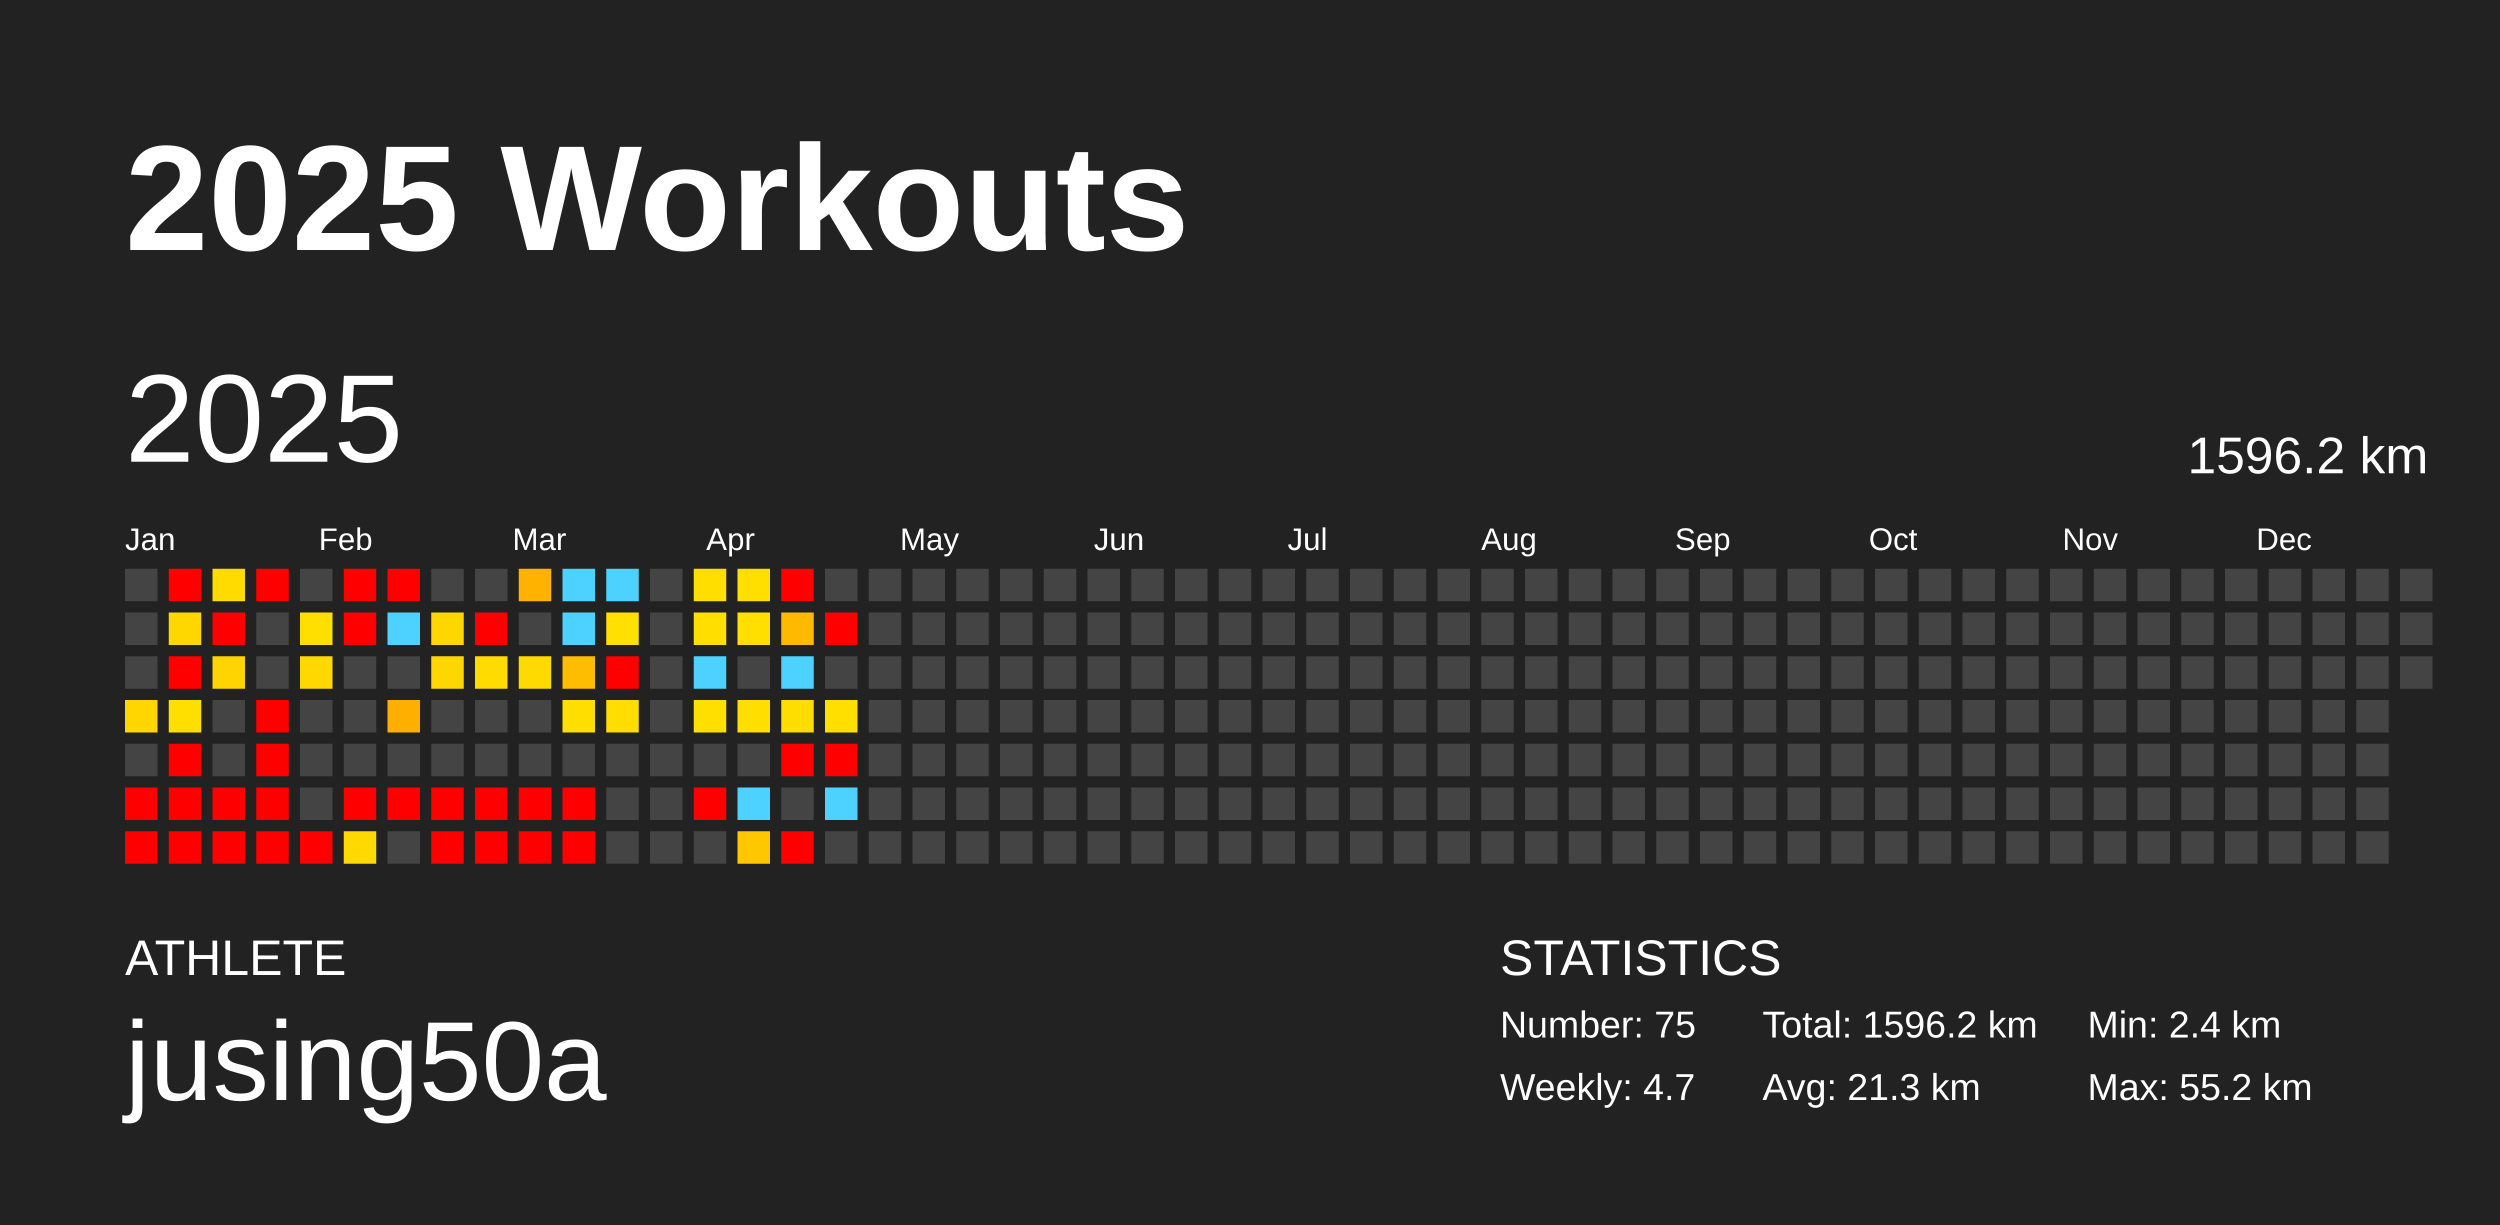
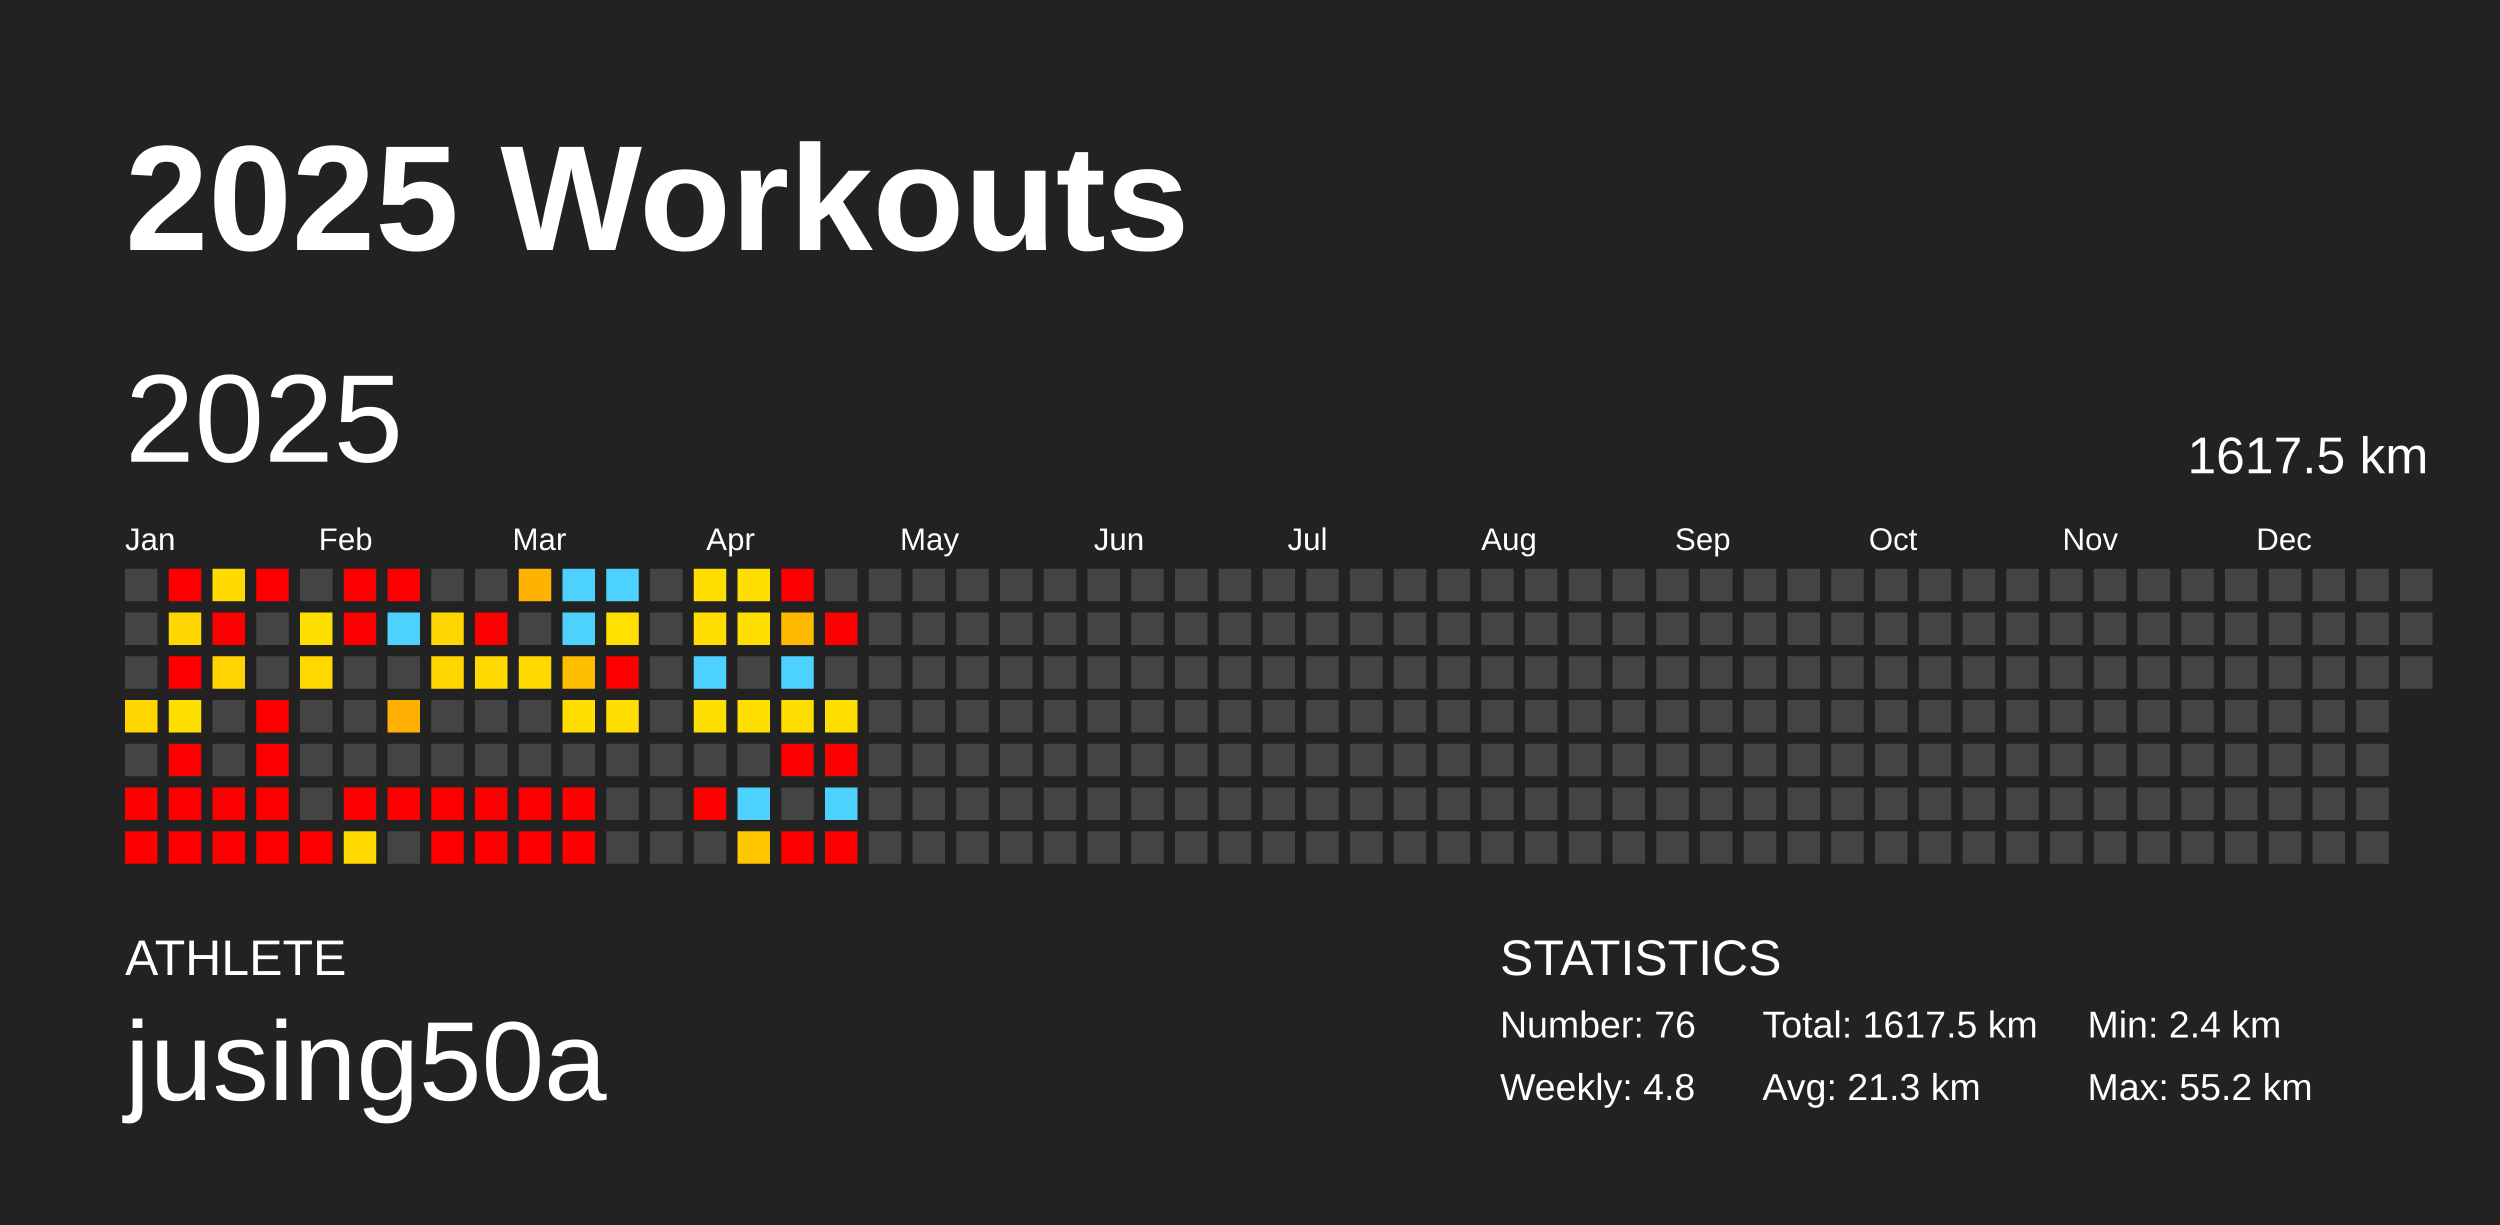
<svg xmlns="http://www.w3.org/2000/svg" baseProfile="full" height="98mm" version="1.1" viewBox="0,0,200,98" width="200mm">
  <defs />
  <rect fill="#222222" height="98" width="200" x="0" y="0" />
  <text fill="#FFFFFF" style="font-size:12px; font-family:Arial; font-weight:bold;" x="10" y="20">2025 Workouts</text>
  <text fill="#FFFFFF" style="font-size:4px; font-family:Arial" x="10" y="78">ATHLETE</text>
  <text fill="#FFFFFF" style="font-size:9px; font-family:Arial" x="10" y="88">jusing50a</text>
  <text fill="#FFFFFF" style="font-size:4px; font-family:Arial" x="120" y="78">STATISTICS</text>
-   <text fill="#FFFFFF" style="font-size:3px; font-family:Arial" x="120" y="83">Number: 75</text>
-   <text fill="#FFFFFF" style="font-size:3px; font-family:Arial" x="120" y="88">Weekly: 4.7</text>
-   <text fill="#FFFFFF" style="font-size:3px; font-family:Arial" x="141" y="83">Total: 1596.2 km</text>
+   <text fill="#FFFFFF" style="font-size:3px; font-family:Arial" x="120" y="83">Number: 76</text>
+   <text fill="#FFFFFF" style="font-size:3px; font-family:Arial" x="120" y="88">Weekly: 4.8</text>
+   <text fill="#FFFFFF" style="font-size:3px; font-family:Arial" x="141" y="83">Total: 1617.5 km</text>
  <text fill="#FFFFFF" style="font-size:3px; font-family:Arial" x="141" y="88">Avg: 21.3 km</text>
  <text fill="#FFFFFF" style="font-size:3px; font-family:Arial" x="167" y="83">Min: 2.4 km</text>
  <text fill="#FFFFFF" style="font-size:3px; font-family:Arial" x="167" y="88">Max: 55.2 km</text>
  <text dominant-baseline="hanging" fill="#FFFFFF" style="font-size:10.0px; font-family:Arial;" x="10" y="30">2025</text>
-   <text dominant-baseline="hanging" fill="#FFFFFF" style="font-size:4.125px; font-family:Arial;" x="175" y="35">1596.2 km</text>
+   <text dominant-baseline="hanging" fill="#FFFFFF" style="font-size:4.125px; font-family:Arial;" x="175" y="35">1617.5 km</text>
  <text fill="#FFFFFF" style="font-size:2.5px; font-family:Arial" x="10.0" y="44">Jan</text>
  <text fill="#FFFFFF" style="font-size:2.5px; font-family:Arial" x="25.5" y="44">Feb</text>
  <text fill="#FFFFFF" style="font-size:2.5px; font-family:Arial" x="41.0" y="44">Mar</text>
  <text fill="#FFFFFF" style="font-size:2.5px; font-family:Arial" x="56.5" y="44">Apr</text>
  <text fill="#FFFFFF" style="font-size:2.5px; font-family:Arial" x="72.0" y="44">May</text>
  <text fill="#FFFFFF" style="font-size:2.5px; font-family:Arial" x="87.5" y="44">Jun</text>
  <text fill="#FFFFFF" style="font-size:2.5px; font-family:Arial" x="103.0" y="44">Jul</text>
  <text fill="#FFFFFF" style="font-size:2.5px; font-family:Arial" x="118.5" y="44">Aug</text>
  <text fill="#FFFFFF" style="font-size:2.5px; font-family:Arial" x="134.0" y="44">Sep</text>
  <text fill="#FFFFFF" style="font-size:2.5px; font-family:Arial" x="149.5" y="44">Oct</text>
  <text fill="#FFFFFF" style="font-size:2.5px; font-family:Arial" x="165.0" y="44">Nov</text>
  <text fill="#FFFFFF" style="font-size:2.5px; font-family:Arial" x="180.5" y="44">Dec</text>
  <rect fill="#444444" height="2.6" width="2.6" x="10.0" y="45.5" />
  <rect fill="#444444" height="2.6" width="2.6" x="10.0" y="49.0" />
  <rect fill="#444444" height="2.6" width="2.6" x="10.0" y="52.5" />
  <rect fill="#ffd600" height="2.6" width="2.6" x="10.0" y="56.0" />
  <rect fill="#444444" height="2.6" width="2.6" x="10.0" y="59.5" />
  <rect fill="red" height="2.6" width="2.6" x="10.0" y="63.0" />
  <rect fill="red" height="2.6" width="2.6" x="10.0" y="66.5" />
  <rect fill="red" height="2.6" width="2.6" x="13.5" y="45.5" />
  <rect fill="#ffd700" height="2.6" width="2.6" x="13.5" y="49.0" />
  <rect fill="red" height="2.6" width="2.6" x="13.5" y="52.5" />
  <rect fill="#ffdf00" height="2.6" width="2.6" x="13.5" y="56.0" />
  <rect fill="red" height="2.6" width="2.6" x="13.5" y="59.5" />
  <rect fill="red" height="2.6" width="2.6" x="13.5" y="63.0" />
  <rect fill="red" height="2.6" width="2.6" x="13.5" y="66.5" />
  <rect fill="#ffdb00" height="2.6" width="2.6" x="17.0" y="45.5" />
  <rect fill="red" height="2.6" width="2.6" x="17.0" y="49.0" />
  <rect fill="#ffd400" height="2.6" width="2.6" x="17.0" y="52.5" />
  <rect fill="#444444" height="2.6" width="2.6" x="17.0" y="56.0" />
  <rect fill="#444444" height="2.6" width="2.6" x="17.0" y="59.5" />
  <rect fill="red" height="2.6" width="2.6" x="17.0" y="63.0" />
  <rect fill="red" height="2.6" width="2.6" x="17.0" y="66.5" />
  <rect fill="red" height="2.6" width="2.6" x="20.5" y="45.5" />
  <rect fill="#444444" height="2.6" width="2.6" x="20.5" y="49.0" />
  <rect fill="#444444" height="2.6" width="2.6" x="20.5" y="52.5" />
  <rect fill="red" height="2.6" width="2.6" x="20.5" y="56.0" />
  <rect fill="red" height="2.6" width="2.6" x="20.5" y="59.5" />
  <rect fill="red" height="2.6" width="2.6" x="20.5" y="63.0" />
  <rect fill="red" height="2.6" width="2.6" x="20.5" y="66.5" />
  <rect fill="#444444" height="2.6" width="2.6" x="24.0" y="45.5" />
  <rect fill="#ffdf00" height="2.6" width="2.6" x="24.0" y="49.0" />
  <rect fill="#ffd800" height="2.6" width="2.6" x="24.0" y="52.5" />
  <rect fill="#444444" height="2.6" width="2.6" x="24.0" y="56.0" />
  <rect fill="#444444" height="2.6" width="2.6" x="24.0" y="59.5" />
  <rect fill="#444444" height="2.6" width="2.6" x="24.0" y="63.0" />
  <rect fill="red" height="2.6" width="2.6" x="24.0" y="66.5" />
  <rect fill="red" height="2.6" width="2.6" x="27.5" y="45.5" />
  <rect fill="red" height="2.6" width="2.6" x="27.5" y="49.0" />
  <rect fill="#444444" height="2.6" width="2.6" x="27.5" y="52.5" />
  <rect fill="#444444" height="2.6" width="2.6" x="27.5" y="56.0" />
  <rect fill="#444444" height="2.6" width="2.6" x="27.5" y="59.5" />
  <rect fill="red" height="2.6" width="2.6" x="27.5" y="63.0" />
  <rect fill="#ffd900" height="2.6" width="2.6" x="27.5" y="66.5" />
  <rect fill="red" height="2.6" width="2.6" x="31.0" y="45.5" />
  <rect fill="#4dd2ff" height="2.6" width="2.6" x="31.0" y="49.0" />
  <rect fill="#444444" height="2.6" width="2.6" x="31.0" y="52.5" />
  <rect fill="#ffaf00" height="2.6" width="2.6" x="31.0" y="56.0" />
  <rect fill="#444444" height="2.6" width="2.6" x="31.0" y="59.5" />
  <rect fill="red" height="2.6" width="2.6" x="31.0" y="63.0" />
  <rect fill="#444444" height="2.6" width="2.6" x="31.0" y="66.5" />
  <rect fill="#444444" height="2.6" width="2.6" x="34.5" y="45.5" />
  <rect fill="#ffd600" height="2.6" width="2.6" x="34.5" y="49.0" />
  <rect fill="#ffd700" height="2.6" width="2.6" x="34.5" y="52.5" />
  <rect fill="#444444" height="2.6" width="2.6" x="34.5" y="56.0" />
  <rect fill="#444444" height="2.6" width="2.6" x="34.5" y="59.5" />
  <rect fill="red" height="2.6" width="2.6" x="34.5" y="63.0" />
  <rect fill="red" height="2.6" width="2.6" x="34.5" y="66.5" />
  <rect fill="#444444" height="2.6" width="2.6" x="38.0" y="45.5" />
  <rect fill="red" height="2.6" width="2.6" x="38.0" y="49.0" />
  <rect fill="#ffdb00" height="2.6" width="2.6" x="38.0" y="52.5" />
  <rect fill="#444444" height="2.6" width="2.6" x="38.0" y="56.0" />
  <rect fill="#444444" height="2.6" width="2.6" x="38.0" y="59.5" />
  <rect fill="red" height="2.6" width="2.6" x="38.0" y="63.0" />
  <rect fill="red" height="2.6" width="2.6" x="38.0" y="66.5" />
  <rect fill="#ffb200" height="2.6" width="2.6" x="41.5" y="45.5" />
  <rect fill="#444444" height="2.6" width="2.6" x="41.5" y="49.0" />
  <rect fill="#ffda00" height="2.6" width="2.6" x="41.5" y="52.5" />
  <rect fill="#444444" height="2.6" width="2.6" x="41.5" y="56.0" />
  <rect fill="#444444" height="2.6" width="2.6" x="41.5" y="59.5" />
  <rect fill="red" height="2.6" width="2.6" x="41.5" y="63.0" />
  <rect fill="red" height="2.6" width="2.6" x="41.5" y="66.5" />
  <rect fill="#4dd2ff" height="2.6" width="2.6" x="45.0" y="45.5" />
  <rect fill="#4dd2ff" height="2.6" width="2.6" x="45.0" y="49.0" />
  <rect fill="#ffbd00" height="2.6" width="2.6" x="45.0" y="52.5" />
  <rect fill="#ffde00" height="2.6" width="2.6" x="45.0" y="56.0" />
  <rect fill="#444444" height="2.6" width="2.6" x="45.0" y="59.5" />
  <rect fill="red" height="2.6" width="2.6" x="45.0" y="63.0" />
  <rect fill="red" height="2.6" width="2.6" x="45.0" y="66.5" />
  <rect fill="#4dd2ff" height="2.6" width="2.6" x="48.5" y="45.5" />
  <rect fill="#ffe000" height="2.6" width="2.6" x="48.5" y="49.0" />
  <rect fill="red" height="2.6" width="2.6" x="48.5" y="52.5" />
  <rect fill="#ffdd00" height="2.6" width="2.6" x="48.5" y="56.0" />
  <rect fill="#444444" height="2.6" width="2.6" x="48.5" y="59.5" />
  <rect fill="#444444" height="2.6" width="2.6" x="48.5" y="63.0" />
  <rect fill="#444444" height="2.6" width="2.6" x="48.5" y="66.5" />
  <rect fill="#444444" height="2.6" width="2.6" x="52.0" y="45.5" />
  <rect fill="#444444" height="2.6" width="2.6" x="52.0" y="49.0" />
  <rect fill="#444444" height="2.6" width="2.6" x="52.0" y="52.5" />
  <rect fill="#444444" height="2.6" width="2.6" x="52.0" y="56.0" />
  <rect fill="#444444" height="2.6" width="2.6" x="52.0" y="59.5" />
  <rect fill="#444444" height="2.6" width="2.6" x="52.0" y="63.0" />
  <rect fill="#444444" height="2.6" width="2.6" x="52.0" y="66.5" />
  <rect fill="#ffde00" height="2.6" width="2.6" x="55.5" y="45.5" />
  <rect fill="#ffde00" height="2.6" width="2.6" x="55.5" y="49.0" />
  <rect fill="#4dd2ff" height="2.6" width="2.6" x="55.5" y="52.5" />
  <rect fill="#ffdf00" height="2.6" width="2.6" x="55.5" y="56.0" />
  <rect fill="#444444" height="2.6" width="2.6" x="55.5" y="59.5" />
  <rect fill="red" height="2.6" width="2.6" x="55.5" y="63.0" />
  <rect fill="#444444" height="2.6" width="2.6" x="55.5" y="66.5" />
  <rect fill="#ffdf00" height="2.6" width="2.6" x="59.0" y="45.5" />
  <rect fill="#ffdf00" height="2.6" width="2.6" x="59.0" y="49.0" />
  <rect fill="#444444" height="2.6" width="2.6" x="59.0" y="52.5" />
  <rect fill="#ffde00" height="2.6" width="2.6" x="59.0" y="56.0" />
  <rect fill="#444444" height="2.6" width="2.6" x="59.0" y="59.5" />
  <rect fill="#4dd2ff" height="2.6" width="2.6" x="59.0" y="63.0" />
  <rect fill="#ffc700" height="2.6" width="2.6" x="59.0" y="66.5" />
  <rect fill="red" height="2.6" width="2.6" x="62.5" y="45.5" />
  <rect fill="#ffba00" height="2.6" width="2.6" x="62.5" y="49.0" />
  <rect fill="#4dd2ff" height="2.6" width="2.6" x="62.5" y="52.5" />
  <rect fill="#ffdd00" height="2.6" width="2.6" x="62.5" y="56.0" />
  <rect fill="red" height="2.6" width="2.6" x="62.5" y="59.5" />
  <rect fill="#444444" height="2.6" width="2.6" x="62.5" y="63.0" />
  <rect fill="red" height="2.6" width="2.6" x="62.5" y="66.5" />
  <rect fill="#444444" height="2.6" width="2.6" x="66.0" y="45.5" />
  <rect fill="red" height="2.6" width="2.6" x="66.0" y="49.0" />
  <rect fill="#444444" height="2.6" width="2.6" x="66.0" y="52.5" />
  <rect fill="#ffdf00" height="2.6" width="2.6" x="66.0" y="56.0" />
  <rect fill="red" height="2.6" width="2.6" x="66.0" y="59.5" />
  <rect fill="#4dd2ff" height="2.6" width="2.6" x="66.0" y="63.0" />
-   <rect fill="#444444" height="2.6" width="2.6" x="66.0" y="66.5" />
+   <rect fill="red" height="2.6" width="2.6" x="66.0" y="66.5" />
  <rect fill="#444444" height="2.6" width="2.6" x="69.5" y="45.5" />
  <rect fill="#444444" height="2.6" width="2.6" x="69.5" y="49.0" />
  <rect fill="#444444" height="2.6" width="2.6" x="69.5" y="52.5" />
  <rect fill="#444444" height="2.6" width="2.6" x="69.5" y="56.0" />
  <rect fill="#444444" height="2.6" width="2.6" x="69.5" y="59.5" />
  <rect fill="#444444" height="2.6" width="2.6" x="69.5" y="63.0" />
  <rect fill="#444444" height="2.6" width="2.6" x="69.5" y="66.5" />
  <rect fill="#444444" height="2.6" width="2.6" x="73.0" y="45.5" />
  <rect fill="#444444" height="2.6" width="2.6" x="73.0" y="49.0" />
  <rect fill="#444444" height="2.6" width="2.6" x="73.0" y="52.5" />
  <rect fill="#444444" height="2.6" width="2.6" x="73.0" y="56.0" />
  <rect fill="#444444" height="2.6" width="2.6" x="73.0" y="59.5" />
  <rect fill="#444444" height="2.6" width="2.6" x="73.0" y="63.0" />
  <rect fill="#444444" height="2.6" width="2.6" x="73.0" y="66.5" />
  <rect fill="#444444" height="2.6" width="2.6" x="76.5" y="45.5" />
  <rect fill="#444444" height="2.6" width="2.6" x="76.5" y="49.0" />
  <rect fill="#444444" height="2.6" width="2.6" x="76.5" y="52.5" />
  <rect fill="#444444" height="2.6" width="2.6" x="76.5" y="56.0" />
  <rect fill="#444444" height="2.6" width="2.6" x="76.5" y="59.5" />
  <rect fill="#444444" height="2.6" width="2.6" x="76.5" y="63.0" />
  <rect fill="#444444" height="2.6" width="2.6" x="76.5" y="66.5" />
  <rect fill="#444444" height="2.6" width="2.6" x="80.0" y="45.5" />
  <rect fill="#444444" height="2.6" width="2.6" x="80.0" y="49.0" />
  <rect fill="#444444" height="2.6" width="2.6" x="80.0" y="52.5" />
  <rect fill="#444444" height="2.6" width="2.6" x="80.0" y="56.0" />
  <rect fill="#444444" height="2.6" width="2.6" x="80.0" y="59.5" />
  <rect fill="#444444" height="2.6" width="2.6" x="80.0" y="63.0" />
  <rect fill="#444444" height="2.6" width="2.6" x="80.0" y="66.5" />
  <rect fill="#444444" height="2.6" width="2.6" x="83.5" y="45.5" />
  <rect fill="#444444" height="2.6" width="2.6" x="83.5" y="49.0" />
  <rect fill="#444444" height="2.6" width="2.6" x="83.5" y="52.5" />
  <rect fill="#444444" height="2.6" width="2.6" x="83.5" y="56.0" />
  <rect fill="#444444" height="2.6" width="2.6" x="83.5" y="59.5" />
  <rect fill="#444444" height="2.6" width="2.6" x="83.5" y="63.0" />
  <rect fill="#444444" height="2.6" width="2.6" x="83.5" y="66.5" />
  <rect fill="#444444" height="2.6" width="2.6" x="87.0" y="45.5" />
  <rect fill="#444444" height="2.6" width="2.6" x="87.0" y="49.0" />
  <rect fill="#444444" height="2.6" width="2.6" x="87.0" y="52.5" />
  <rect fill="#444444" height="2.6" width="2.6" x="87.0" y="56.0" />
  <rect fill="#444444" height="2.6" width="2.6" x="87.0" y="59.5" />
  <rect fill="#444444" height="2.6" width="2.6" x="87.0" y="63.0" />
  <rect fill="#444444" height="2.6" width="2.6" x="87.0" y="66.5" />
  <rect fill="#444444" height="2.6" width="2.6" x="90.5" y="45.5" />
  <rect fill="#444444" height="2.6" width="2.6" x="90.5" y="49.0" />
  <rect fill="#444444" height="2.6" width="2.6" x="90.5" y="52.5" />
  <rect fill="#444444" height="2.6" width="2.6" x="90.5" y="56.0" />
  <rect fill="#444444" height="2.6" width="2.6" x="90.5" y="59.5" />
  <rect fill="#444444" height="2.6" width="2.6" x="90.5" y="63.0" />
  <rect fill="#444444" height="2.6" width="2.6" x="90.5" y="66.5" />
  <rect fill="#444444" height="2.6" width="2.6" x="94.0" y="45.5" />
  <rect fill="#444444" height="2.6" width="2.6" x="94.0" y="49.0" />
  <rect fill="#444444" height="2.6" width="2.6" x="94.0" y="52.5" />
  <rect fill="#444444" height="2.6" width="2.6" x="94.0" y="56.0" />
  <rect fill="#444444" height="2.6" width="2.6" x="94.0" y="59.5" />
  <rect fill="#444444" height="2.6" width="2.6" x="94.0" y="63.0" />
  <rect fill="#444444" height="2.6" width="2.6" x="94.0" y="66.5" />
  <rect fill="#444444" height="2.6" width="2.6" x="97.5" y="45.5" />
  <rect fill="#444444" height="2.6" width="2.6" x="97.5" y="49.0" />
  <rect fill="#444444" height="2.6" width="2.6" x="97.5" y="52.5" />
  <rect fill="#444444" height="2.6" width="2.6" x="97.5" y="56.0" />
  <rect fill="#444444" height="2.6" width="2.6" x="97.5" y="59.5" />
  <rect fill="#444444" height="2.6" width="2.6" x="97.5" y="63.0" />
  <rect fill="#444444" height="2.6" width="2.6" x="97.5" y="66.5" />
  <rect fill="#444444" height="2.6" width="2.6" x="101.0" y="45.5" />
  <rect fill="#444444" height="2.6" width="2.6" x="101.0" y="49.0" />
  <rect fill="#444444" height="2.6" width="2.6" x="101.0" y="52.5" />
  <rect fill="#444444" height="2.6" width="2.6" x="101.0" y="56.0" />
  <rect fill="#444444" height="2.6" width="2.6" x="101.0" y="59.5" />
  <rect fill="#444444" height="2.6" width="2.6" x="101.0" y="63.0" />
  <rect fill="#444444" height="2.6" width="2.6" x="101.0" y="66.5" />
  <rect fill="#444444" height="2.6" width="2.6" x="104.5" y="45.5" />
  <rect fill="#444444" height="2.6" width="2.6" x="104.5" y="49.0" />
  <rect fill="#444444" height="2.6" width="2.6" x="104.5" y="52.5" />
  <rect fill="#444444" height="2.6" width="2.6" x="104.5" y="56.0" />
  <rect fill="#444444" height="2.6" width="2.6" x="104.5" y="59.5" />
  <rect fill="#444444" height="2.6" width="2.6" x="104.5" y="63.0" />
  <rect fill="#444444" height="2.6" width="2.6" x="104.5" y="66.5" />
  <rect fill="#444444" height="2.6" width="2.6" x="108.0" y="45.5" />
  <rect fill="#444444" height="2.6" width="2.6" x="108.0" y="49.0" />
  <rect fill="#444444" height="2.6" width="2.6" x="108.0" y="52.5" />
  <rect fill="#444444" height="2.6" width="2.6" x="108.0" y="56.0" />
  <rect fill="#444444" height="2.6" width="2.6" x="108.0" y="59.5" />
  <rect fill="#444444" height="2.6" width="2.6" x="108.0" y="63.0" />
  <rect fill="#444444" height="2.6" width="2.6" x="108.0" y="66.5" />
  <rect fill="#444444" height="2.6" width="2.6" x="111.5" y="45.5" />
  <rect fill="#444444" height="2.6" width="2.6" x="111.5" y="49.0" />
  <rect fill="#444444" height="2.6" width="2.6" x="111.5" y="52.5" />
  <rect fill="#444444" height="2.6" width="2.6" x="111.5" y="56.0" />
  <rect fill="#444444" height="2.6" width="2.6" x="111.5" y="59.5" />
  <rect fill="#444444" height="2.6" width="2.6" x="111.5" y="63.0" />
  <rect fill="#444444" height="2.6" width="2.6" x="111.5" y="66.5" />
  <rect fill="#444444" height="2.6" width="2.6" x="115.0" y="45.5" />
  <rect fill="#444444" height="2.6" width="2.6" x="115.0" y="49.0" />
  <rect fill="#444444" height="2.6" width="2.6" x="115.0" y="52.5" />
  <rect fill="#444444" height="2.6" width="2.6" x="115.0" y="56.0" />
  <rect fill="#444444" height="2.6" width="2.6" x="115.0" y="59.5" />
  <rect fill="#444444" height="2.6" width="2.6" x="115.0" y="63.0" />
  <rect fill="#444444" height="2.6" width="2.6" x="115.0" y="66.5" />
  <rect fill="#444444" height="2.6" width="2.6" x="118.5" y="45.5" />
  <rect fill="#444444" height="2.6" width="2.6" x="118.5" y="49.0" />
  <rect fill="#444444" height="2.6" width="2.6" x="118.5" y="52.5" />
  <rect fill="#444444" height="2.6" width="2.6" x="118.5" y="56.0" />
  <rect fill="#444444" height="2.6" width="2.6" x="118.5" y="59.5" />
  <rect fill="#444444" height="2.6" width="2.6" x="118.5" y="63.0" />
  <rect fill="#444444" height="2.6" width="2.6" x="118.5" y="66.5" />
  <rect fill="#444444" height="2.6" width="2.6" x="122.0" y="45.5" />
  <rect fill="#444444" height="2.6" width="2.6" x="122.0" y="49.0" />
  <rect fill="#444444" height="2.6" width="2.6" x="122.0" y="52.5" />
  <rect fill="#444444" height="2.6" width="2.6" x="122.0" y="56.0" />
  <rect fill="#444444" height="2.6" width="2.6" x="122.0" y="59.5" />
  <rect fill="#444444" height="2.6" width="2.6" x="122.0" y="63.0" />
  <rect fill="#444444" height="2.6" width="2.6" x="122.0" y="66.5" />
  <rect fill="#444444" height="2.6" width="2.6" x="125.5" y="45.5" />
  <rect fill="#444444" height="2.6" width="2.6" x="125.5" y="49.0" />
  <rect fill="#444444" height="2.6" width="2.6" x="125.5" y="52.5" />
  <rect fill="#444444" height="2.6" width="2.6" x="125.5" y="56.0" />
  <rect fill="#444444" height="2.6" width="2.6" x="125.5" y="59.5" />
  <rect fill="#444444" height="2.6" width="2.6" x="125.5" y="63.0" />
  <rect fill="#444444" height="2.6" width="2.6" x="125.5" y="66.5" />
  <rect fill="#444444" height="2.6" width="2.6" x="129.0" y="45.5" />
  <rect fill="#444444" height="2.6" width="2.6" x="129.0" y="49.0" />
  <rect fill="#444444" height="2.6" width="2.6" x="129.0" y="52.5" />
  <rect fill="#444444" height="2.6" width="2.6" x="129.0" y="56.0" />
  <rect fill="#444444" height="2.6" width="2.6" x="129.0" y="59.5" />
  <rect fill="#444444" height="2.6" width="2.6" x="129.0" y="63.0" />
  <rect fill="#444444" height="2.6" width="2.6" x="129.0" y="66.5" />
  <rect fill="#444444" height="2.6" width="2.6" x="132.5" y="45.5" />
  <rect fill="#444444" height="2.6" width="2.6" x="132.5" y="49.0" />
  <rect fill="#444444" height="2.6" width="2.6" x="132.5" y="52.5" />
  <rect fill="#444444" height="2.6" width="2.6" x="132.5" y="56.0" />
  <rect fill="#444444" height="2.6" width="2.6" x="132.5" y="59.5" />
  <rect fill="#444444" height="2.6" width="2.6" x="132.5" y="63.0" />
  <rect fill="#444444" height="2.6" width="2.6" x="132.5" y="66.5" />
  <rect fill="#444444" height="2.6" width="2.6" x="136.0" y="45.5" />
  <rect fill="#444444" height="2.6" width="2.6" x="136.0" y="49.0" />
  <rect fill="#444444" height="2.6" width="2.6" x="136.0" y="52.5" />
  <rect fill="#444444" height="2.6" width="2.6" x="136.0" y="56.0" />
  <rect fill="#444444" height="2.6" width="2.6" x="136.0" y="59.5" />
  <rect fill="#444444" height="2.6" width="2.6" x="136.0" y="63.0" />
  <rect fill="#444444" height="2.6" width="2.6" x="136.0" y="66.5" />
  <rect fill="#444444" height="2.6" width="2.6" x="139.5" y="45.5" />
  <rect fill="#444444" height="2.6" width="2.6" x="139.5" y="49.0" />
  <rect fill="#444444" height="2.6" width="2.6" x="139.5" y="52.5" />
  <rect fill="#444444" height="2.6" width="2.6" x="139.5" y="56.0" />
  <rect fill="#444444" height="2.6" width="2.6" x="139.5" y="59.5" />
  <rect fill="#444444" height="2.6" width="2.6" x="139.5" y="63.0" />
  <rect fill="#444444" height="2.6" width="2.6" x="139.5" y="66.5" />
  <rect fill="#444444" height="2.6" width="2.6" x="143.0" y="45.5" />
  <rect fill="#444444" height="2.6" width="2.6" x="143.0" y="49.0" />
  <rect fill="#444444" height="2.6" width="2.6" x="143.0" y="52.5" />
  <rect fill="#444444" height="2.6" width="2.6" x="143.0" y="56.0" />
  <rect fill="#444444" height="2.6" width="2.6" x="143.0" y="59.5" />
  <rect fill="#444444" height="2.6" width="2.6" x="143.0" y="63.0" />
  <rect fill="#444444" height="2.6" width="2.6" x="143.0" y="66.5" />
  <rect fill="#444444" height="2.6" width="2.6" x="146.5" y="45.5" />
  <rect fill="#444444" height="2.6" width="2.6" x="146.5" y="49.0" />
  <rect fill="#444444" height="2.6" width="2.6" x="146.5" y="52.5" />
  <rect fill="#444444" height="2.6" width="2.6" x="146.5" y="56.0" />
  <rect fill="#444444" height="2.6" width="2.6" x="146.5" y="59.5" />
  <rect fill="#444444" height="2.6" width="2.6" x="146.5" y="63.0" />
  <rect fill="#444444" height="2.6" width="2.6" x="146.5" y="66.5" />
  <rect fill="#444444" height="2.6" width="2.6" x="150.0" y="45.5" />
  <rect fill="#444444" height="2.6" width="2.6" x="150.0" y="49.0" />
  <rect fill="#444444" height="2.6" width="2.6" x="150.0" y="52.5" />
  <rect fill="#444444" height="2.6" width="2.6" x="150.0" y="56.0" />
  <rect fill="#444444" height="2.6" width="2.6" x="150.0" y="59.5" />
  <rect fill="#444444" height="2.6" width="2.6" x="150.0" y="63.0" />
  <rect fill="#444444" height="2.6" width="2.6" x="150.0" y="66.5" />
  <rect fill="#444444" height="2.6" width="2.6" x="153.5" y="45.5" />
  <rect fill="#444444" height="2.6" width="2.6" x="153.5" y="49.0" />
  <rect fill="#444444" height="2.6" width="2.6" x="153.5" y="52.5" />
  <rect fill="#444444" height="2.6" width="2.6" x="153.5" y="56.0" />
  <rect fill="#444444" height="2.6" width="2.6" x="153.5" y="59.5" />
  <rect fill="#444444" height="2.6" width="2.6" x="153.5" y="63.0" />
  <rect fill="#444444" height="2.6" width="2.6" x="153.5" y="66.5" />
  <rect fill="#444444" height="2.6" width="2.6" x="157.0" y="45.5" />
  <rect fill="#444444" height="2.6" width="2.6" x="157.0" y="49.0" />
  <rect fill="#444444" height="2.6" width="2.6" x="157.0" y="52.5" />
  <rect fill="#444444" height="2.6" width="2.6" x="157.0" y="56.0" />
  <rect fill="#444444" height="2.6" width="2.6" x="157.0" y="59.5" />
  <rect fill="#444444" height="2.6" width="2.6" x="157.0" y="63.0" />
  <rect fill="#444444" height="2.6" width="2.6" x="157.0" y="66.5" />
  <rect fill="#444444" height="2.6" width="2.6" x="160.5" y="45.5" />
  <rect fill="#444444" height="2.6" width="2.6" x="160.5" y="49.0" />
  <rect fill="#444444" height="2.6" width="2.6" x="160.5" y="52.5" />
  <rect fill="#444444" height="2.6" width="2.6" x="160.5" y="56.0" />
  <rect fill="#444444" height="2.6" width="2.6" x="160.5" y="59.5" />
  <rect fill="#444444" height="2.6" width="2.6" x="160.5" y="63.0" />
  <rect fill="#444444" height="2.6" width="2.6" x="160.5" y="66.5" />
  <rect fill="#444444" height="2.6" width="2.6" x="164.0" y="45.5" />
  <rect fill="#444444" height="2.6" width="2.6" x="164.0" y="49.0" />
  <rect fill="#444444" height="2.6" width="2.6" x="164.0" y="52.5" />
  <rect fill="#444444" height="2.6" width="2.6" x="164.0" y="56.0" />
  <rect fill="#444444" height="2.6" width="2.6" x="164.0" y="59.5" />
  <rect fill="#444444" height="2.6" width="2.6" x="164.0" y="63.0" />
  <rect fill="#444444" height="2.6" width="2.6" x="164.0" y="66.5" />
  <rect fill="#444444" height="2.6" width="2.6" x="167.5" y="45.5" />
  <rect fill="#444444" height="2.6" width="2.6" x="167.5" y="49.0" />
  <rect fill="#444444" height="2.6" width="2.6" x="167.5" y="52.5" />
  <rect fill="#444444" height="2.6" width="2.6" x="167.5" y="56.0" />
  <rect fill="#444444" height="2.6" width="2.6" x="167.5" y="59.5" />
  <rect fill="#444444" height="2.6" width="2.6" x="167.5" y="63.0" />
  <rect fill="#444444" height="2.6" width="2.6" x="167.5" y="66.5" />
  <rect fill="#444444" height="2.6" width="2.6" x="171.0" y="45.5" />
  <rect fill="#444444" height="2.6" width="2.6" x="171.0" y="49.0" />
  <rect fill="#444444" height="2.6" width="2.6" x="171.0" y="52.5" />
  <rect fill="#444444" height="2.6" width="2.6" x="171.0" y="56.0" />
  <rect fill="#444444" height="2.6" width="2.6" x="171.0" y="59.5" />
  <rect fill="#444444" height="2.6" width="2.6" x="171.0" y="63.0" />
  <rect fill="#444444" height="2.6" width="2.6" x="171.0" y="66.5" />
  <rect fill="#444444" height="2.6" width="2.6" x="174.5" y="45.5" />
  <rect fill="#444444" height="2.6" width="2.6" x="174.5" y="49.0" />
  <rect fill="#444444" height="2.6" width="2.6" x="174.5" y="52.5" />
  <rect fill="#444444" height="2.6" width="2.6" x="174.5" y="56.0" />
  <rect fill="#444444" height="2.6" width="2.6" x="174.5" y="59.5" />
  <rect fill="#444444" height="2.6" width="2.6" x="174.5" y="63.0" />
  <rect fill="#444444" height="2.6" width="2.6" x="174.5" y="66.5" />
  <rect fill="#444444" height="2.6" width="2.6" x="178.0" y="45.5" />
  <rect fill="#444444" height="2.6" width="2.6" x="178.0" y="49.0" />
  <rect fill="#444444" height="2.6" width="2.6" x="178.0" y="52.5" />
  <rect fill="#444444" height="2.6" width="2.6" x="178.0" y="56.0" />
  <rect fill="#444444" height="2.6" width="2.6" x="178.0" y="59.5" />
  <rect fill="#444444" height="2.6" width="2.6" x="178.0" y="63.0" />
  <rect fill="#444444" height="2.6" width="2.6" x="178.0" y="66.5" />
  <rect fill="#444444" height="2.6" width="2.6" x="181.5" y="45.5" />
  <rect fill="#444444" height="2.6" width="2.6" x="181.5" y="49.0" />
  <rect fill="#444444" height="2.6" width="2.6" x="181.5" y="52.5" />
  <rect fill="#444444" height="2.6" width="2.6" x="181.5" y="56.0" />
  <rect fill="#444444" height="2.6" width="2.6" x="181.5" y="59.5" />
  <rect fill="#444444" height="2.6" width="2.6" x="181.5" y="63.0" />
  <rect fill="#444444" height="2.6" width="2.6" x="181.5" y="66.5" />
  <rect fill="#444444" height="2.6" width="2.6" x="185.0" y="45.5" />
  <rect fill="#444444" height="2.6" width="2.6" x="185.0" y="49.0" />
  <rect fill="#444444" height="2.6" width="2.6" x="185.0" y="52.5" />
  <rect fill="#444444" height="2.6" width="2.6" x="185.0" y="56.0" />
  <rect fill="#444444" height="2.6" width="2.6" x="185.0" y="59.5" />
  <rect fill="#444444" height="2.6" width="2.6" x="185.0" y="63.0" />
  <rect fill="#444444" height="2.6" width="2.6" x="185.0" y="66.5" />
  <rect fill="#444444" height="2.6" width="2.6" x="188.5" y="45.5" />
  <rect fill="#444444" height="2.6" width="2.6" x="188.5" y="49.0" />
  <rect fill="#444444" height="2.6" width="2.6" x="188.5" y="52.5" />
  <rect fill="#444444" height="2.6" width="2.6" x="188.5" y="56.0" />
  <rect fill="#444444" height="2.6" width="2.6" x="188.5" y="59.5" />
  <rect fill="#444444" height="2.6" width="2.6" x="188.5" y="63.0" />
  <rect fill="#444444" height="2.6" width="2.6" x="188.5" y="66.5" />
  <rect fill="#444444" height="2.6" width="2.6" x="192.0" y="45.5" />
  <rect fill="#444444" height="2.6" width="2.6" x="192.0" y="49.0" />
  <rect fill="#444444" height="2.6" width="2.6" x="192.0" y="52.5" />
</svg>
